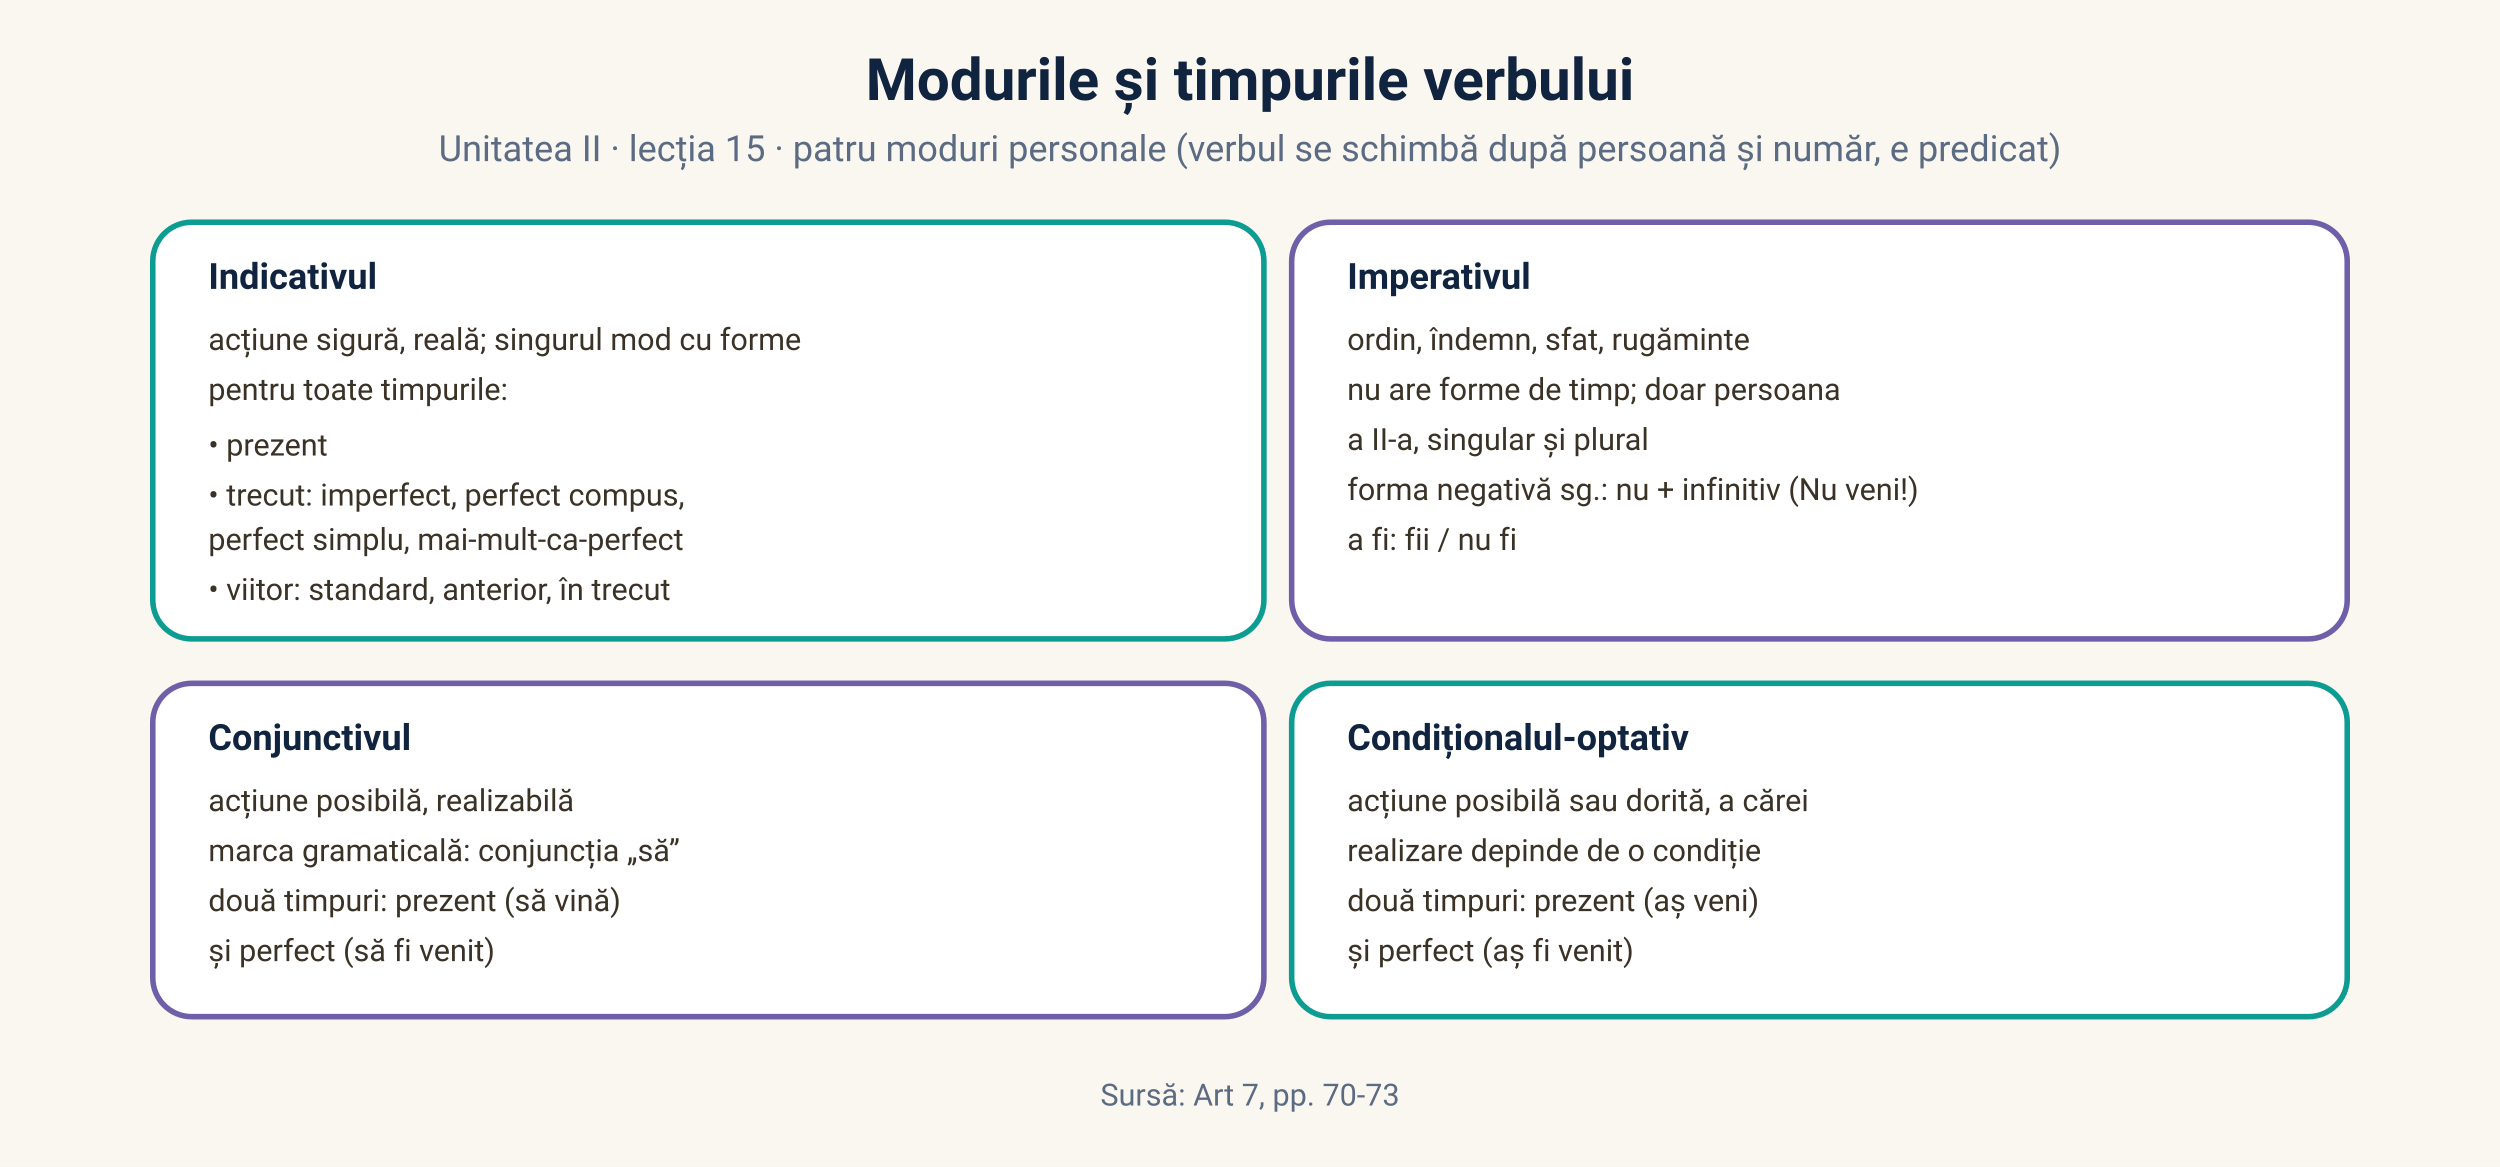
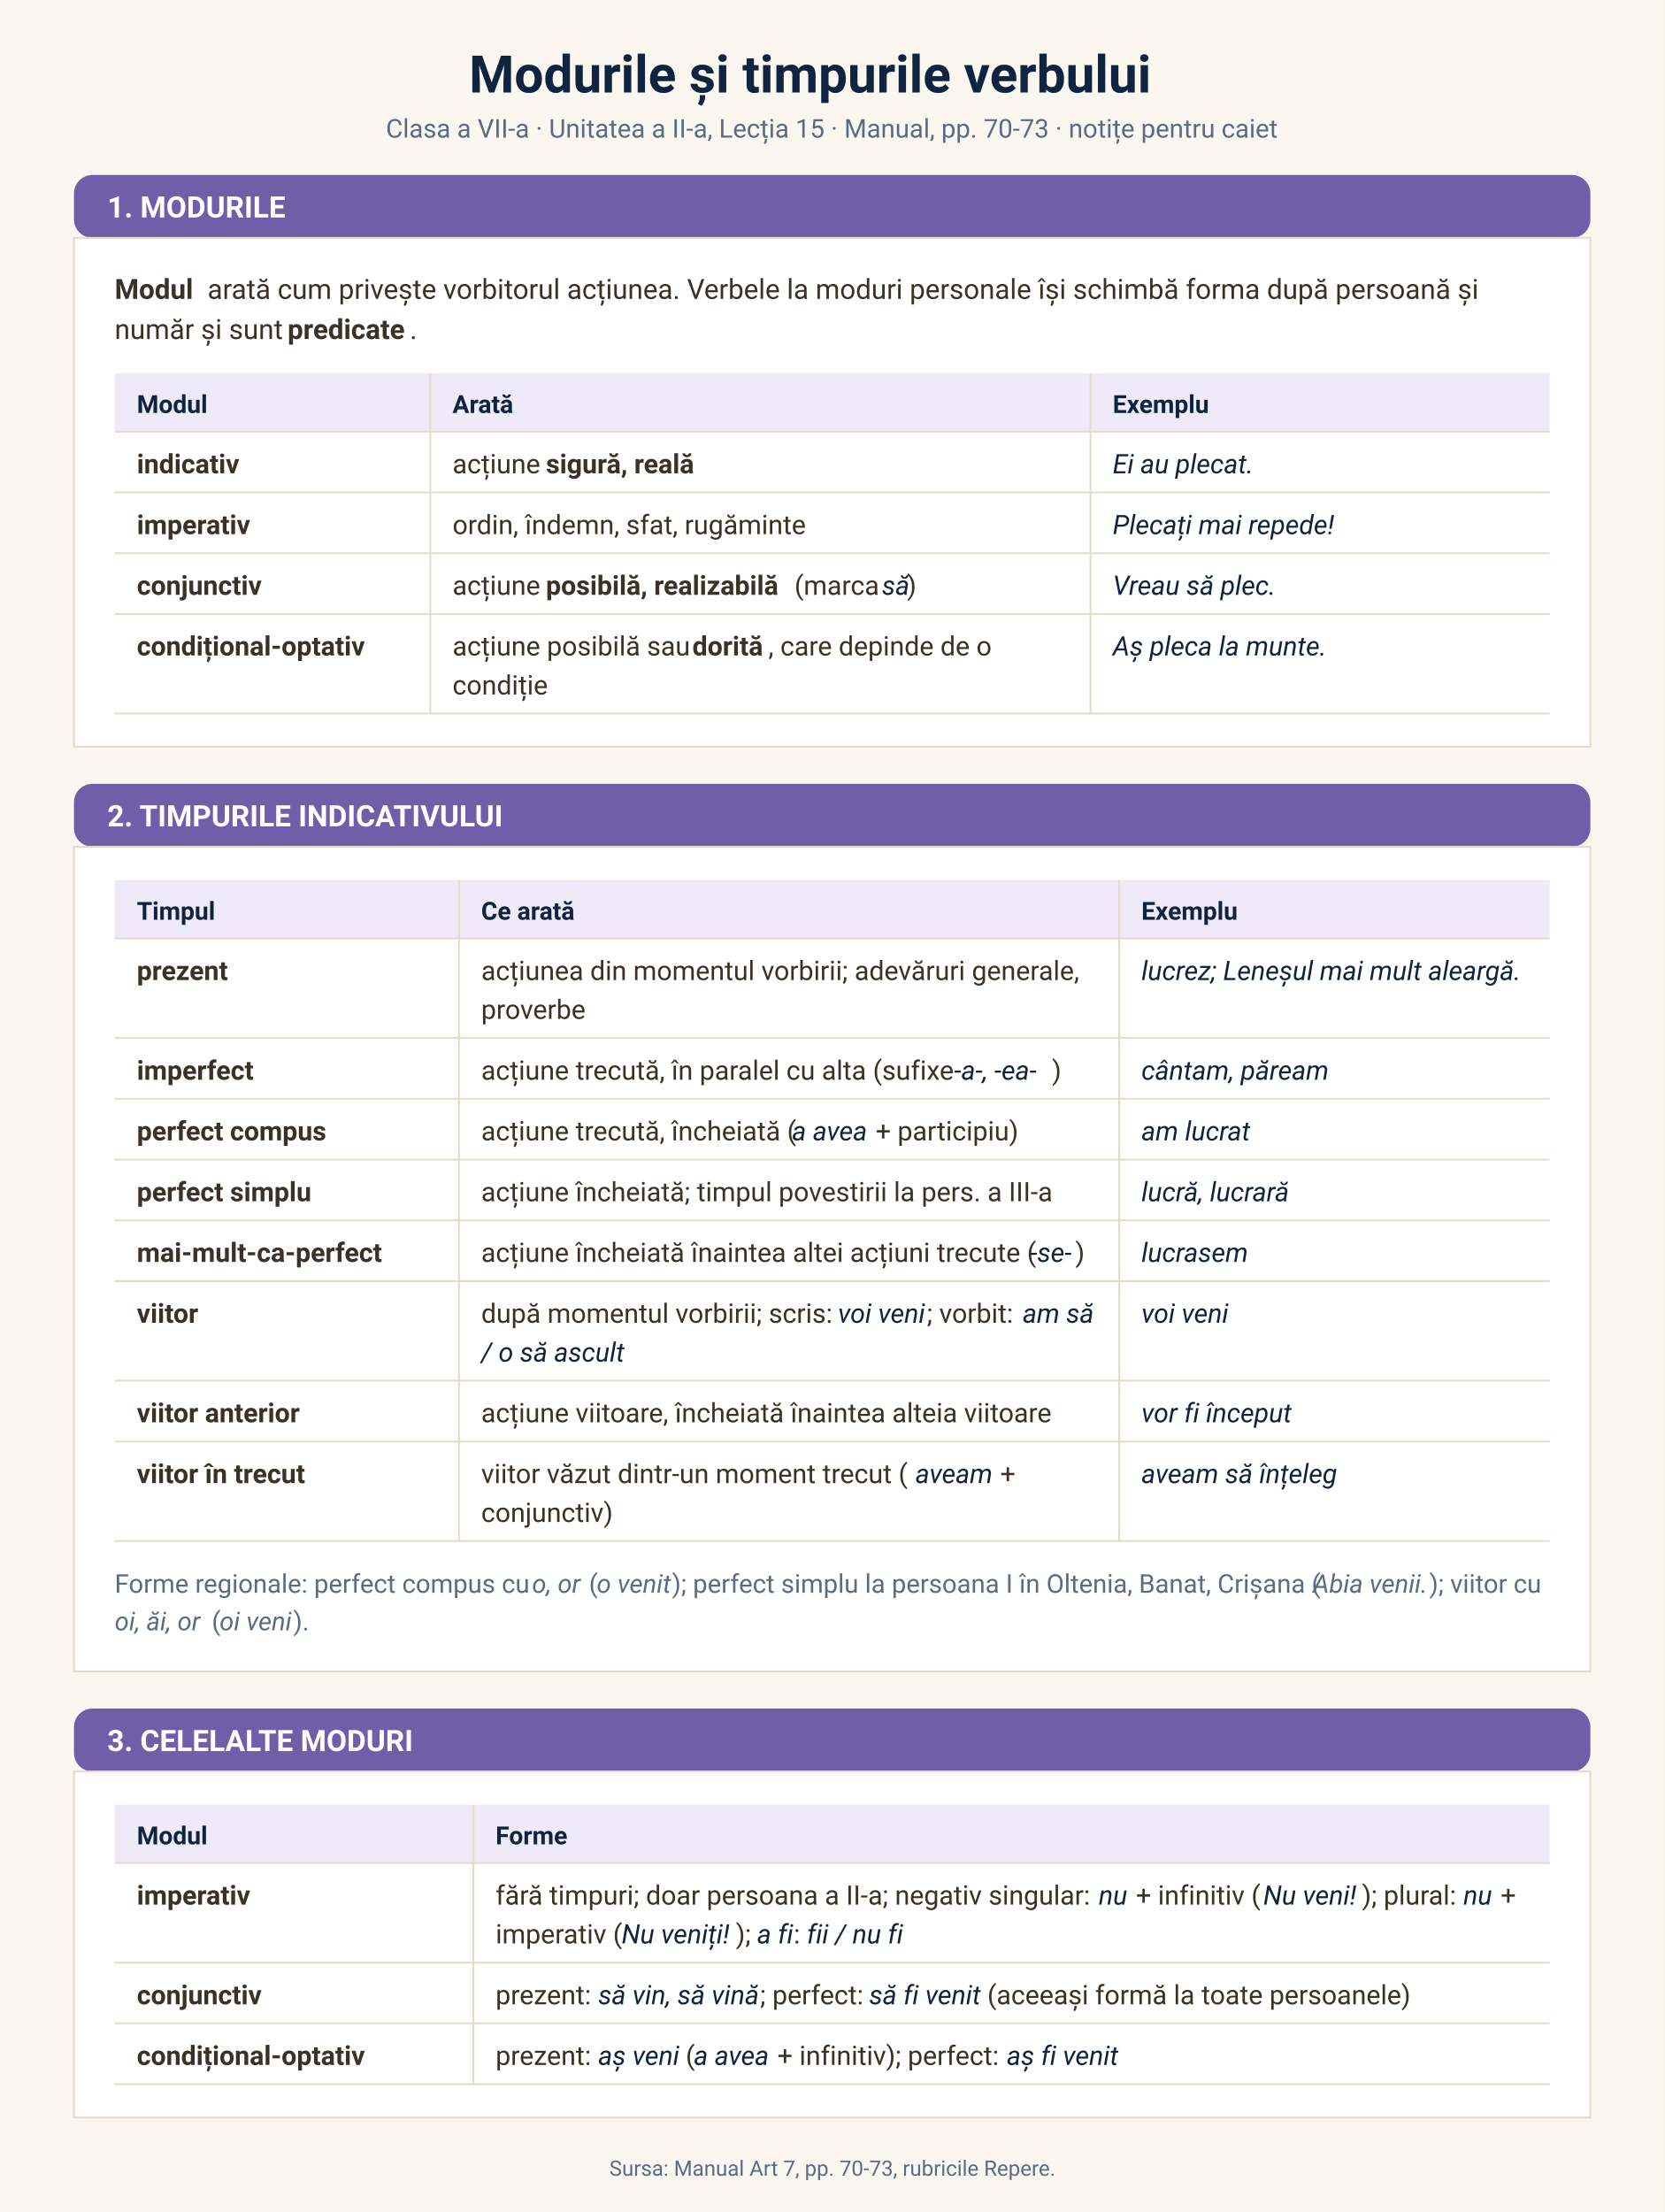
- <svg xmlns="http://www.w3.org/2000/svg" viewBox="0 0 900 420" font-family="'Segoe UI', 'Plus Jakarta Sans', -apple-system, Roboto, sans-serif">
-   <rect width="900" height="420" fill="#faf7f0" />
-   <text x="450" y="36" text-anchor="middle" font-size="21" font-weight="700" fill="#10233f">Modurile și timpurile verbului</text>
-   <text x="450" y="58" text-anchor="middle" font-size="13" fill="#5b6b83">Unitatea II · lecția 15 · patru moduri personale (verbul se schimbă după persoană și număr, e predicat)</text>
-   <rect x="55" y="80" width="400" height="150" rx="14" fill="#ffffff" stroke="#0d9c92" stroke-width="2" />
-   <text x="75" y="104" font-size="13" font-weight="700" fill="#10233f">Indicativul</text>
-   <text font-size="11" fill="#3a3226">
-     <tspan x="75" y="126">acțiune sigură, reală; singurul mod cu forme</tspan>
-     <tspan x="75" y="144">pentru toate timpurile:</tspan>
-     <tspan x="75" y="164">• prezent</tspan>
-     <tspan x="75" y="182">• trecut: imperfect, perfect compus,</tspan>
-     <tspan x="75" y="198">  perfect simplu, mai-mult-ca-perfect</tspan>
-     <tspan x="75" y="216">• viitor: standard, anterior, în trecut</tspan>
-   </text>
-   <rect x="465" y="80" width="380" height="150" rx="14" fill="#ffffff" stroke="#6f5ea8" stroke-width="2" />
-   <text x="485" y="104" font-size="13" font-weight="700" fill="#10233f">Imperativul</text>
-   <text font-size="11" fill="#3a3226">
-     <tspan x="485" y="126">ordin, îndemn, sfat, rugăminte</tspan>
-     <tspan x="485" y="144">nu are forme de timp; doar persoana</tspan>
-     <tspan x="485" y="162">a II-a, singular și plural</tspan>
-     <tspan x="485" y="180">forma negativă sg.: nu + infinitiv (Nu veni!)</tspan>
-     <tspan x="485" y="198">a fi: fii / nu fi</tspan>
-   </text>
-   <rect x="55" y="246" width="400" height="120" rx="14" fill="#ffffff" stroke="#6f5ea8" stroke-width="2" />
-   <text x="75" y="270" font-size="13" font-weight="700" fill="#10233f">Conjunctivul</text>
-   <text font-size="11" fill="#3a3226">
-     <tspan x="75" y="292">acțiune posibilă, realizabilă</tspan>
-     <tspan x="75" y="310">marca gramaticală: conjuncția „să”</tspan>
-     <tspan x="75" y="328">două timpuri: prezent (să vină)</tspan>
-     <tspan x="75" y="346">și perfect (să fi venit)</tspan>
-   </text>
-   <rect x="465" y="246" width="380" height="120" rx="14" fill="#ffffff" stroke="#0d9c92" stroke-width="2" />
-   <text x="485" y="270" font-size="13" font-weight="700" fill="#10233f">Condiționalul-optativ</text>
-   <text font-size="11" fill="#3a3226">
-     <tspan x="485" y="292">acțiune posibilă sau dorită, a cărei</tspan>
-     <tspan x="485" y="310">realizare depinde de o condiție</tspan>
-     <tspan x="485" y="328">două timpuri: prezent (aș veni)</tspan>
-     <tspan x="485" y="346">și perfect (aș fi venit)</tspan>
-   </text>
-   <text x="450" y="398" text-anchor="middle" font-size="11" fill="#5b6b83">Sursă: Art 7, pp. 70-73</text>
+ <svg xmlns="http://www.w3.org/2000/svg" viewBox="0 0 900 1196" font-family="'Segoe UI', 'Plus Jakarta Sans', -apple-system, Roboto, sans-serif">
+   <rect width="900" height="1196" fill="#faf7f0" />
+   <text x="253.6" y="50.0" font-size="28" fill="#10233f" font-weight="700" textLength="393.7" lengthAdjust="spacing">Modurile și timpurile verbului</text>
+   <text x="208.7" y="74.4" font-size="14" fill="#5b6b83" textLength="482.6" lengthAdjust="spacing">Clasa a VII-a · Unitatea a II-a, Lecția 15 · Manual, pp. 70-73 · notițe pentru caiet</text>
+   <rect x="40" y="94.6" width="820" height="34" rx="10" fill="#6f5ea8" />
+   <text x="58" y="117.6" font-size="16" font-weight="700" fill="#ffffff">1. MODURILE</text>
+   <rect x="40" y="128.6" width="820" height="275.2" fill="#ffffff" stroke="#e3dccb" />
+   <text x="62.0" y="161.6" font-size="15" fill="#3a3226" font-weight="700" textLength="46.2" lengthAdjust="spacing">Modul</text>
+   <text x="112.2" y="161.6" font-size="15" fill="#3a3226" textLength="681.0" lengthAdjust="spacing">arată cum privește vorbitorul acțiunea. Verbele la moduri personale își schimbă forma după persoană și</text>
+   <text x="62.0" y="183.3" font-size="15" fill="#3a3226" textLength="89.4" lengthAdjust="spacing">număr și sunt</text>
+   <text x="155.5" y="183.3" font-size="15" fill="#3a3226" font-weight="700" textLength="66.2" lengthAdjust="spacing">predicate</text>
+   <text x="221.6" y="183.3" font-size="15" fill="#3a3226" textLength="3.3" lengthAdjust="spacing">.</text>
+   <rect x="62.0" y="201.8" width="776.0" height="31.6" fill="#efeaf8" />
+   <text x="74.0" y="223.3" font-size="13.5" fill="#10233f" font-weight="700" textLength="41.6" lengthAdjust="spacing">Modul</text>
+   <text x="244.7" y="223.3" font-size="13.5" fill="#10233f" font-weight="700" textLength="34.7" lengthAdjust="spacing">Arată</text>
+   <text x="601.7" y="223.3" font-size="13.5" fill="#10233f" font-weight="700" textLength="54.7" lengthAdjust="spacing">Exemplu</text>
+   <line x1="62.0" y1="233.4" x2="838.0" y2="233.4" stroke="#e3dccb" />
+   <text x="74.0" y="255.9" font-size="14.5" fill="#3a3226" font-weight="700" textLength="58.3" lengthAdjust="spacing">indicativ</text>
+   <text x="244.7" y="255.9" font-size="14.5" fill="#3a3226" textLength="46.5" lengthAdjust="spacing">acțiune</text>
+   <text x="295.2" y="255.9" font-size="14.5" fill="#3a3226" font-weight="700" textLength="83.2" lengthAdjust="spacing">sigură, reală</text>
+   <text x="601.7" y="255.9" font-size="14.5" fill="#10233f" font-style="italic" textLength="75.5" lengthAdjust="spacing">Ei au plecat.</text>
+   <line x1="62.0" y1="266.2" x2="838.0" y2="266.2" stroke="#e3dccb" />
+   <text x="74.0" y="288.8" font-size="14.5" fill="#3a3226" font-weight="700" textLength="65.4" lengthAdjust="spacing">imperativ</text>
+   <text x="244.7" y="288.8" font-size="14.5" fill="#3a3226" textLength="192.7" lengthAdjust="spacing">ordin, îndemn, sfat, rugăminte</text>
+   <text x="601.7" y="288.8" font-size="14.5" fill="#10233f" font-style="italic" textLength="120.6" lengthAdjust="spacing">Plecați mai repede!</text>
+   <line x1="62.0" y1="299.1" x2="838.0" y2="299.1" stroke="#e3dccb" />
+   <text x="74.0" y="321.6" font-size="14.5" fill="#3a3226" font-weight="700" textLength="70.9" lengthAdjust="spacing">conjunctiv</text>
+   <text x="244.7" y="321.6" font-size="14.5" fill="#3a3226" textLength="46.5" lengthAdjust="spacing">acțiune</text>
+   <text x="295.2" y="321.6" font-size="14.5" fill="#3a3226" font-weight="700" textLength="130.5" lengthAdjust="spacing">posibilă, realizabilă</text>
+   <text x="429.6" y="321.6" font-size="14.5" fill="#3a3226" textLength="43.4" lengthAdjust="spacing">(marca</text>
+   <text x="476.9" y="321.6" font-size="14.5" fill="#10233f" font-style="italic" textLength="13.6" lengthAdjust="spacing">să</text>
+   <text x="490.5" y="321.6" font-size="14.5" fill="#3a3226" textLength="4.3" lengthAdjust="spacing">)</text>
+   <text x="601.7" y="321.6" font-size="14.5" fill="#10233f" font-style="italic" textLength="87.1" lengthAdjust="spacing">Vreau să plec.</text>
+   <line x1="62.0" y1="332.0" x2="838.0" y2="332.0" stroke="#e3dccb" />
+   <text x="74.0" y="354.4" font-size="14.5" fill="#3a3226" font-weight="700" textLength="131.7" lengthAdjust="spacing">condițional-optativ</text>
+   <text x="244.7" y="354.4" font-size="14.5" fill="#3a3226" textLength="125.7" lengthAdjust="spacing">acțiune posibilă sau</text>
+   <text x="374.4" y="354.4" font-size="14.5" fill="#3a3226" font-weight="700" textLength="41.2" lengthAdjust="spacing">dorită</text>
+   <text x="415.5" y="354.4" font-size="14.5" fill="#3a3226" textLength="122.7" lengthAdjust="spacing">, care depinde de o</text>
+   <text x="244.7" y="375.5" font-size="14.5" fill="#3a3226" textLength="51.5" lengthAdjust="spacing">condiție</text>
+   <text x="601.7" y="354.4" font-size="14.5" fill="#10233f" font-style="italic" textLength="114.8" lengthAdjust="spacing">Aș pleca la munte.</text>
+   <line x1="62.0" y1="385.8" x2="838.0" y2="385.8" stroke="#e3dccb" />
+   <line x1="232.7" y1="201.8" x2="232.7" y2="385.8" stroke="#e3dccb" />
+   <line x1="589.7" y1="201.8" x2="589.7" y2="385.8" stroke="#e3dccb" />
+   <rect x="40" y="423.8" width="820" height="34" rx="10" fill="#6f5ea8" />
+   <text x="58" y="446.8" font-size="16" font-weight="700" fill="#ffffff">2. TIMPURILE INDICATIVULUI</text>
+   <rect x="40" y="457.8" width="820" height="445.9" fill="#ffffff" stroke="#e3dccb" />
+   <rect x="62.0" y="475.8" width="776.0" height="31.6" fill="#efeaf8" />
+   <text x="74.0" y="497.3" font-size="13.5" fill="#10233f" font-weight="700" textLength="44.5" lengthAdjust="spacing">Timpul</text>
+   <text x="260.2" y="497.3" font-size="13.5" fill="#10233f" font-weight="700" textLength="52.0" lengthAdjust="spacing">Ce arată</text>
+   <text x="617.2" y="497.3" font-size="13.5" fill="#10233f" font-weight="700" textLength="54.7" lengthAdjust="spacing">Exemplu</text>
+   <line x1="62.0" y1="507.4" x2="838.0" y2="507.4" stroke="#e3dccb" />
+   <text x="74.0" y="529.9" font-size="14.5" fill="#3a3226" font-weight="700" textLength="51.9" lengthAdjust="spacing">prezent</text>
+   <text x="260.2" y="529.9" font-size="14.5" fill="#3a3226" textLength="326.0" lengthAdjust="spacing">acțiunea din momentul vorbirii; adevăruri generale,</text>
+   <text x="260.2" y="550.9" font-size="14.5" fill="#3a3226" textLength="57.9" lengthAdjust="spacing">proverbe</text>
+   <text x="617.2" y="529.9" font-size="14.5" fill="#10233f" font-style="italic" textLength="206.3" lengthAdjust="spacing">lucrez; Leneșul mai mult aleargă.</text>
+   <line x1="62.0" y1="561.2" x2="838.0" y2="561.2" stroke="#e3dccb" />
+   <text x="74.0" y="583.8" font-size="14.5" fill="#3a3226" font-weight="700" textLength="66.0" lengthAdjust="spacing">imperfect</text>
+   <text x="260.2" y="583.8" font-size="14.5" fill="#3a3226" textLength="251.7" lengthAdjust="spacing">acțiune trecută, în paralel cu alta (sufixe</text>
+   <text x="515.9" y="583.8" font-size="14.5" fill="#10233f" font-style="italic" textLength="53.1" lengthAdjust="spacing">-a-, -ea-</text>
+   <text x="568.9" y="583.8" font-size="14.5" fill="#3a3226" textLength="4.3" lengthAdjust="spacing">)</text>
+   <text x="617.2" y="583.8" font-size="14.5" fill="#10233f" font-style="italic" textLength="102.7" lengthAdjust="spacing">cântam, păream</text>
+   <line x1="62.0" y1="594.1" x2="838.0" y2="594.1" stroke="#e3dccb" />
+   <text x="74.0" y="616.6" font-size="14.5" fill="#3a3226" font-weight="700" textLength="106.0" lengthAdjust="spacing">perfect compus</text>
+   <text x="260.2" y="616.6" font-size="14.5" fill="#3a3226" textLength="168.1" lengthAdjust="spacing">acțiune trecută, încheiată (</text>
+   <text x="428.3" y="616.6" font-size="14.5" fill="#10233f" font-style="italic" textLength="41.3" lengthAdjust="spacing">a avea</text>
+   <text x="473.5" y="616.6" font-size="14.5" fill="#3a3226" textLength="78.0" lengthAdjust="spacing">+ participiu)</text>
+   <text x="617.2" y="616.6" font-size="14.5" fill="#10233f" font-style="italic" textLength="60.2" lengthAdjust="spacing">am lucrat</text>
+   <line x1="62.0" y1="627.0" x2="838.0" y2="627.0" stroke="#e3dccb" />
+   <text x="74.0" y="649.5" font-size="14.5" fill="#3a3226" font-weight="700" textLength="98.3" lengthAdjust="spacing">perfect simplu</text>
+   <text x="260.2" y="649.5" font-size="14.5" fill="#3a3226" textLength="307.5" lengthAdjust="spacing">acțiune încheiată; timpul povestirii la pers. a III-a</text>
+   <text x="617.2" y="649.5" font-size="14.5" fill="#10233f" font-style="italic" textLength="82.8" lengthAdjust="spacing">lucră, lucrară</text>
+   <line x1="62.0" y1="659.8" x2="838.0" y2="659.8" stroke="#e3dccb" />
+   <text x="74.0" y="682.3" font-size="14.5" fill="#3a3226" font-weight="700" textLength="137.9" lengthAdjust="spacing">mai-mult-ca-perfect</text>
+   <text x="260.2" y="682.3" font-size="14.5" fill="#3a3226" textLength="296.8" lengthAdjust="spacing">acțiune încheiată înaintea altei acțiuni trecute (</text>
+   <text x="557.0" y="682.3" font-size="14.5" fill="#10233f" font-style="italic" textLength="24.5" lengthAdjust="spacing">-se-</text>
+   <text x="581.5" y="682.3" font-size="14.5" fill="#3a3226" textLength="4.3" lengthAdjust="spacing">)</text>
+   <text x="617.2" y="682.3" font-size="14.5" fill="#10233f" font-style="italic" textLength="56.7" lengthAdjust="spacing">lucrasem</text>
+   <line x1="62.0" y1="692.7" x2="838.0" y2="692.7" stroke="#e3dccb" />
+   <text x="74.0" y="715.2" font-size="14.5" fill="#3a3226" font-weight="700" textLength="36.2" lengthAdjust="spacing">viitor</text>
+   <text x="260.2" y="715.2" font-size="14.5" fill="#3a3226" textLength="188.9" lengthAdjust="spacing">după momentul vorbirii; scris:</text>
+   <text x="453.1" y="715.2" font-size="14.5" fill="#10233f" font-style="italic" textLength="48.1" lengthAdjust="spacing">voi veni</text>
+   <text x="501.2" y="715.2" font-size="14.5" fill="#3a3226" textLength="47.8" lengthAdjust="spacing">; vorbit:</text>
+   <text x="553.0" y="715.2" font-size="14.5" fill="#10233f" font-style="italic" textLength="37.8" lengthAdjust="spacing">am să</text>
+   <text x="260.2" y="736.2" font-size="14.5" fill="#10233f" font-style="italic" textLength="75.5" lengthAdjust="spacing">/ o să ascult</text>
+   <text x="617.2" y="715.2" font-size="14.5" fill="#10233f" font-style="italic" textLength="48.1" lengthAdjust="spacing">voi veni</text>
+   <line x1="62.0" y1="746.5" x2="838.0" y2="746.5" stroke="#e3dccb" />
+   <text x="74.0" y="769.0" font-size="14.5" fill="#3a3226" font-weight="700" textLength="95.0" lengthAdjust="spacing">viitor anterior</text>
+   <text x="260.2" y="769.0" font-size="14.5" fill="#3a3226" textLength="306.5" lengthAdjust="spacing">acțiune viitoare, încheiată înaintea alteia viitoare</text>
+   <text x="617.2" y="769.0" font-size="14.5" fill="#10233f" font-style="italic" textLength="81.8" lengthAdjust="spacing">vor fi început</text>
+   <line x1="62.0" y1="779.4" x2="838.0" y2="779.4" stroke="#e3dccb" />
+   <text x="74.0" y="801.9" font-size="14.5" fill="#3a3226" font-weight="700" textLength="98.0" lengthAdjust="spacing">viitor în trecut</text>
+   <text x="260.2" y="801.9" font-size="14.5" fill="#3a3226" textLength="234.7" lengthAdjust="spacing">viitor văzut dintr-un moment trecut (</text>
+   <text x="495.0" y="801.9" font-size="14.5" fill="#10233f" font-style="italic" textLength="42.0" lengthAdjust="spacing">aveam</text>
+   <text x="540.9" y="801.9" font-size="14.5" fill="#3a3226" textLength="9.9" lengthAdjust="spacing">+</text>
+   <text x="260.2" y="822.9" font-size="14.5" fill="#3a3226" textLength="69.9" lengthAdjust="spacing">conjunctiv)</text>
+   <text x="617.2" y="801.9" font-size="14.5" fill="#10233f" font-style="italic" textLength="105.8" lengthAdjust="spacing">aveam să înțeleg</text>
+   <line x1="62.0" y1="833.2" x2="838.0" y2="833.2" stroke="#e3dccb" />
+   <line x1="248.2" y1="475.8" x2="248.2" y2="833.2" stroke="#e3dccb" />
+   <line x1="605.2" y1="475.8" x2="605.2" y2="833.2" stroke="#e3dccb" />
+   <text x="62.0" y="861.2" font-size="14" fill="#5b6b83" textLength="221.9" lengthAdjust="spacing">Forme regionale: perfect compus cu</text>
+   <text x="287.7" y="861.2" font-size="14" fill="#5b6b83" font-style="italic" textLength="27.0" lengthAdjust="spacing">o, or</text>
+   <text x="318.5" y="861.2" font-size="14" fill="#5b6b83" textLength="4.2" lengthAdjust="spacing">(</text>
+   <text x="322.7" y="861.2" font-size="14" fill="#5b6b83" font-style="italic" textLength="40.7" lengthAdjust="spacing">o venit</text>
+   <text x="363.4" y="861.2" font-size="14" fill="#5b6b83" textLength="346.5" lengthAdjust="spacing">); perfect simplu la persoana I în Oltenia, Banat, Crișana (</text>
+   <text x="709.9" y="861.2" font-size="14" fill="#5b6b83" font-style="italic" textLength="63.0" lengthAdjust="spacing">Abia venii.</text>
+   <text x="772.9" y="861.2" font-size="14" fill="#5b6b83" textLength="60.6" lengthAdjust="spacing">); viitor cu</text>
+   <text x="62.0" y="881.5" font-size="14" fill="#5b6b83" font-style="italic" textLength="48.7" lengthAdjust="spacing">oi, ăi, or</text>
+   <text x="114.5" y="881.5" font-size="14" fill="#5b6b83" textLength="4.2" lengthAdjust="spacing">(</text>
+   <text x="118.7" y="881.5" font-size="14" fill="#5b6b83" font-style="italic" textLength="39.9" lengthAdjust="spacing">oi veni</text>
+   <text x="158.6" y="881.5" font-size="14" fill="#5b6b83" textLength="7.3" lengthAdjust="spacing">).</text>
+   <rect x="40" y="923.8" width="820" height="34" rx="10" fill="#6f5ea8" />
+   <text x="58" y="946.8" font-size="16" font-weight="700" fill="#ffffff">3. CELELALTE MODURI</text>
+   <rect x="40" y="957.8" width="820" height="187.1" fill="#ffffff" stroke="#e3dccb" />
+   <rect x="62.0" y="975.8" width="776.0" height="31.6" fill="#efeaf8" />
+   <text x="74.0" y="997.2" font-size="13.5" fill="#10233f" font-weight="700" textLength="41.6" lengthAdjust="spacing">Modul</text>
+   <text x="268.0" y="997.2" font-size="13.5" fill="#10233f" font-weight="700" textLength="40.4" lengthAdjust="spacing">Forme</text>
+   <line x1="62.0" y1="1007.3" x2="838.0" y2="1007.3" stroke="#e3dccb" />
+   <text x="74.0" y="1029.8" font-size="14.5" fill="#3a3226" font-weight="700" textLength="65.4" lengthAdjust="spacing">imperativ</text>
+   <text x="268.0" y="1029.8" font-size="14.5" fill="#3a3226" textLength="322.2" lengthAdjust="spacing">fără timpuri; doar persoana a II-a; negativ singular:</text>
+   <text x="594.1" y="1029.8" font-size="14.5" fill="#10233f" font-style="italic" textLength="16.2" lengthAdjust="spacing">nu</text>
+   <text x="614.3" y="1029.8" font-size="14.5" fill="#3a3226" textLength="68.9" lengthAdjust="spacing">+ infinitiv (</text>
+   <text x="683.1" y="1029.8" font-size="14.5" fill="#10233f" font-style="italic" textLength="53.4" lengthAdjust="spacing">Nu veni!</text>
+   <text x="736.5" y="1029.8" font-size="14.5" fill="#3a3226" textLength="50.9" lengthAdjust="spacing">); plural:</text>
+   <text x="791.3" y="1029.8" font-size="14.5" fill="#10233f" font-style="italic" textLength="16.2" lengthAdjust="spacing">nu</text>
+   <text x="811.5" y="1029.8" font-size="14.5" fill="#3a3226" textLength="9.9" lengthAdjust="spacing">+</text>
+   <text x="268.0" y="1050.8" font-size="14.5" fill="#3a3226" textLength="68.2" lengthAdjust="spacing">imperativ (</text>
+   <text x="336.1" y="1050.8" font-size="14.5" fill="#10233f" font-style="italic" textLength="61.8" lengthAdjust="spacing">Nu veniți!</text>
+   <text x="397.9" y="1050.8" font-size="14.5" fill="#3a3226" textLength="7.5" lengthAdjust="spacing">);</text>
+   <text x="409.4" y="1050.8" font-size="14.5" fill="#10233f" font-style="italic" textLength="19.9" lengthAdjust="spacing">a fi</text>
+   <text x="429.2" y="1050.8" font-size="14.5" fill="#3a3226" textLength="3.2" lengthAdjust="spacing">:</text>
+   <text x="436.3" y="1050.8" font-size="14.5" fill="#10233f" font-style="italic" textLength="53.8" lengthAdjust="spacing">fii / nu fi</text>
+   <line x1="62.0" y1="1061.2" x2="838.0" y2="1061.2" stroke="#e3dccb" />
+   <text x="74.0" y="1083.7" font-size="14.5" fill="#3a3226" font-weight="700" textLength="70.9" lengthAdjust="spacing">conjunctiv</text>
+   <text x="268.0" y="1083.7" font-size="14.5" fill="#3a3226" textLength="51.6" lengthAdjust="spacing">prezent:</text>
+   <text x="323.5" y="1083.7" font-size="14.5" fill="#10233f" font-style="italic" textLength="87.4" lengthAdjust="spacing">să vin, să vină</text>
+   <text x="411.0" y="1083.7" font-size="14.5" fill="#3a3226" textLength="55.1" lengthAdjust="spacing">; perfect:</text>
+   <text x="470.0" y="1083.7" font-size="14.5" fill="#10233f" font-style="italic" textLength="60.0" lengthAdjust="spacing">să fi venit</text>
+   <text x="533.9" y="1083.7" font-size="14.5" fill="#3a3226" textLength="222.7" lengthAdjust="spacing">(aceeași formă la toate persoanele)</text>
+   <line x1="62.0" y1="1094.0" x2="838.0" y2="1094.0" stroke="#e3dccb" />
+   <text x="74.0" y="1116.5" font-size="14.5" fill="#3a3226" font-weight="700" textLength="131.7" lengthAdjust="spacing">condițional-optativ</text>
+   <text x="268.0" y="1116.5" font-size="14.5" fill="#3a3226" textLength="51.6" lengthAdjust="spacing">prezent:</text>
+   <text x="323.5" y="1116.5" font-size="14.5" fill="#10233f" font-style="italic" textLength="43.4" lengthAdjust="spacing">aș veni</text>
+   <text x="370.8" y="1116.5" font-size="14.5" fill="#3a3226" textLength="4.3" lengthAdjust="spacing">(</text>
+   <text x="375.2" y="1116.5" font-size="14.5" fill="#10233f" font-style="italic" textLength="41.3" lengthAdjust="spacing">a avea</text>
+   <text x="420.4" y="1116.5" font-size="14.5" fill="#3a3226" textLength="120.1" lengthAdjust="spacing">+ infinitiv); perfect:</text>
+   <text x="544.4" y="1116.5" font-size="14.5" fill="#10233f" font-style="italic" textLength="60.0" lengthAdjust="spacing">aș fi venit</text>
+   <line x1="62.0" y1="1126.9" x2="838.0" y2="1126.9" stroke="#e3dccb" />
+   <line x1="256.0" y1="975.8" x2="256.0" y2="1126.9" stroke="#e3dccb" />
+   <text x="329.5" y="1176.4" font-size="11.5" fill="#5b6b83" textLength="240.9" lengthAdjust="spacing">Sursa: Manual Art 7, pp. 70-73, rubricile Repere.</text>
</svg>
